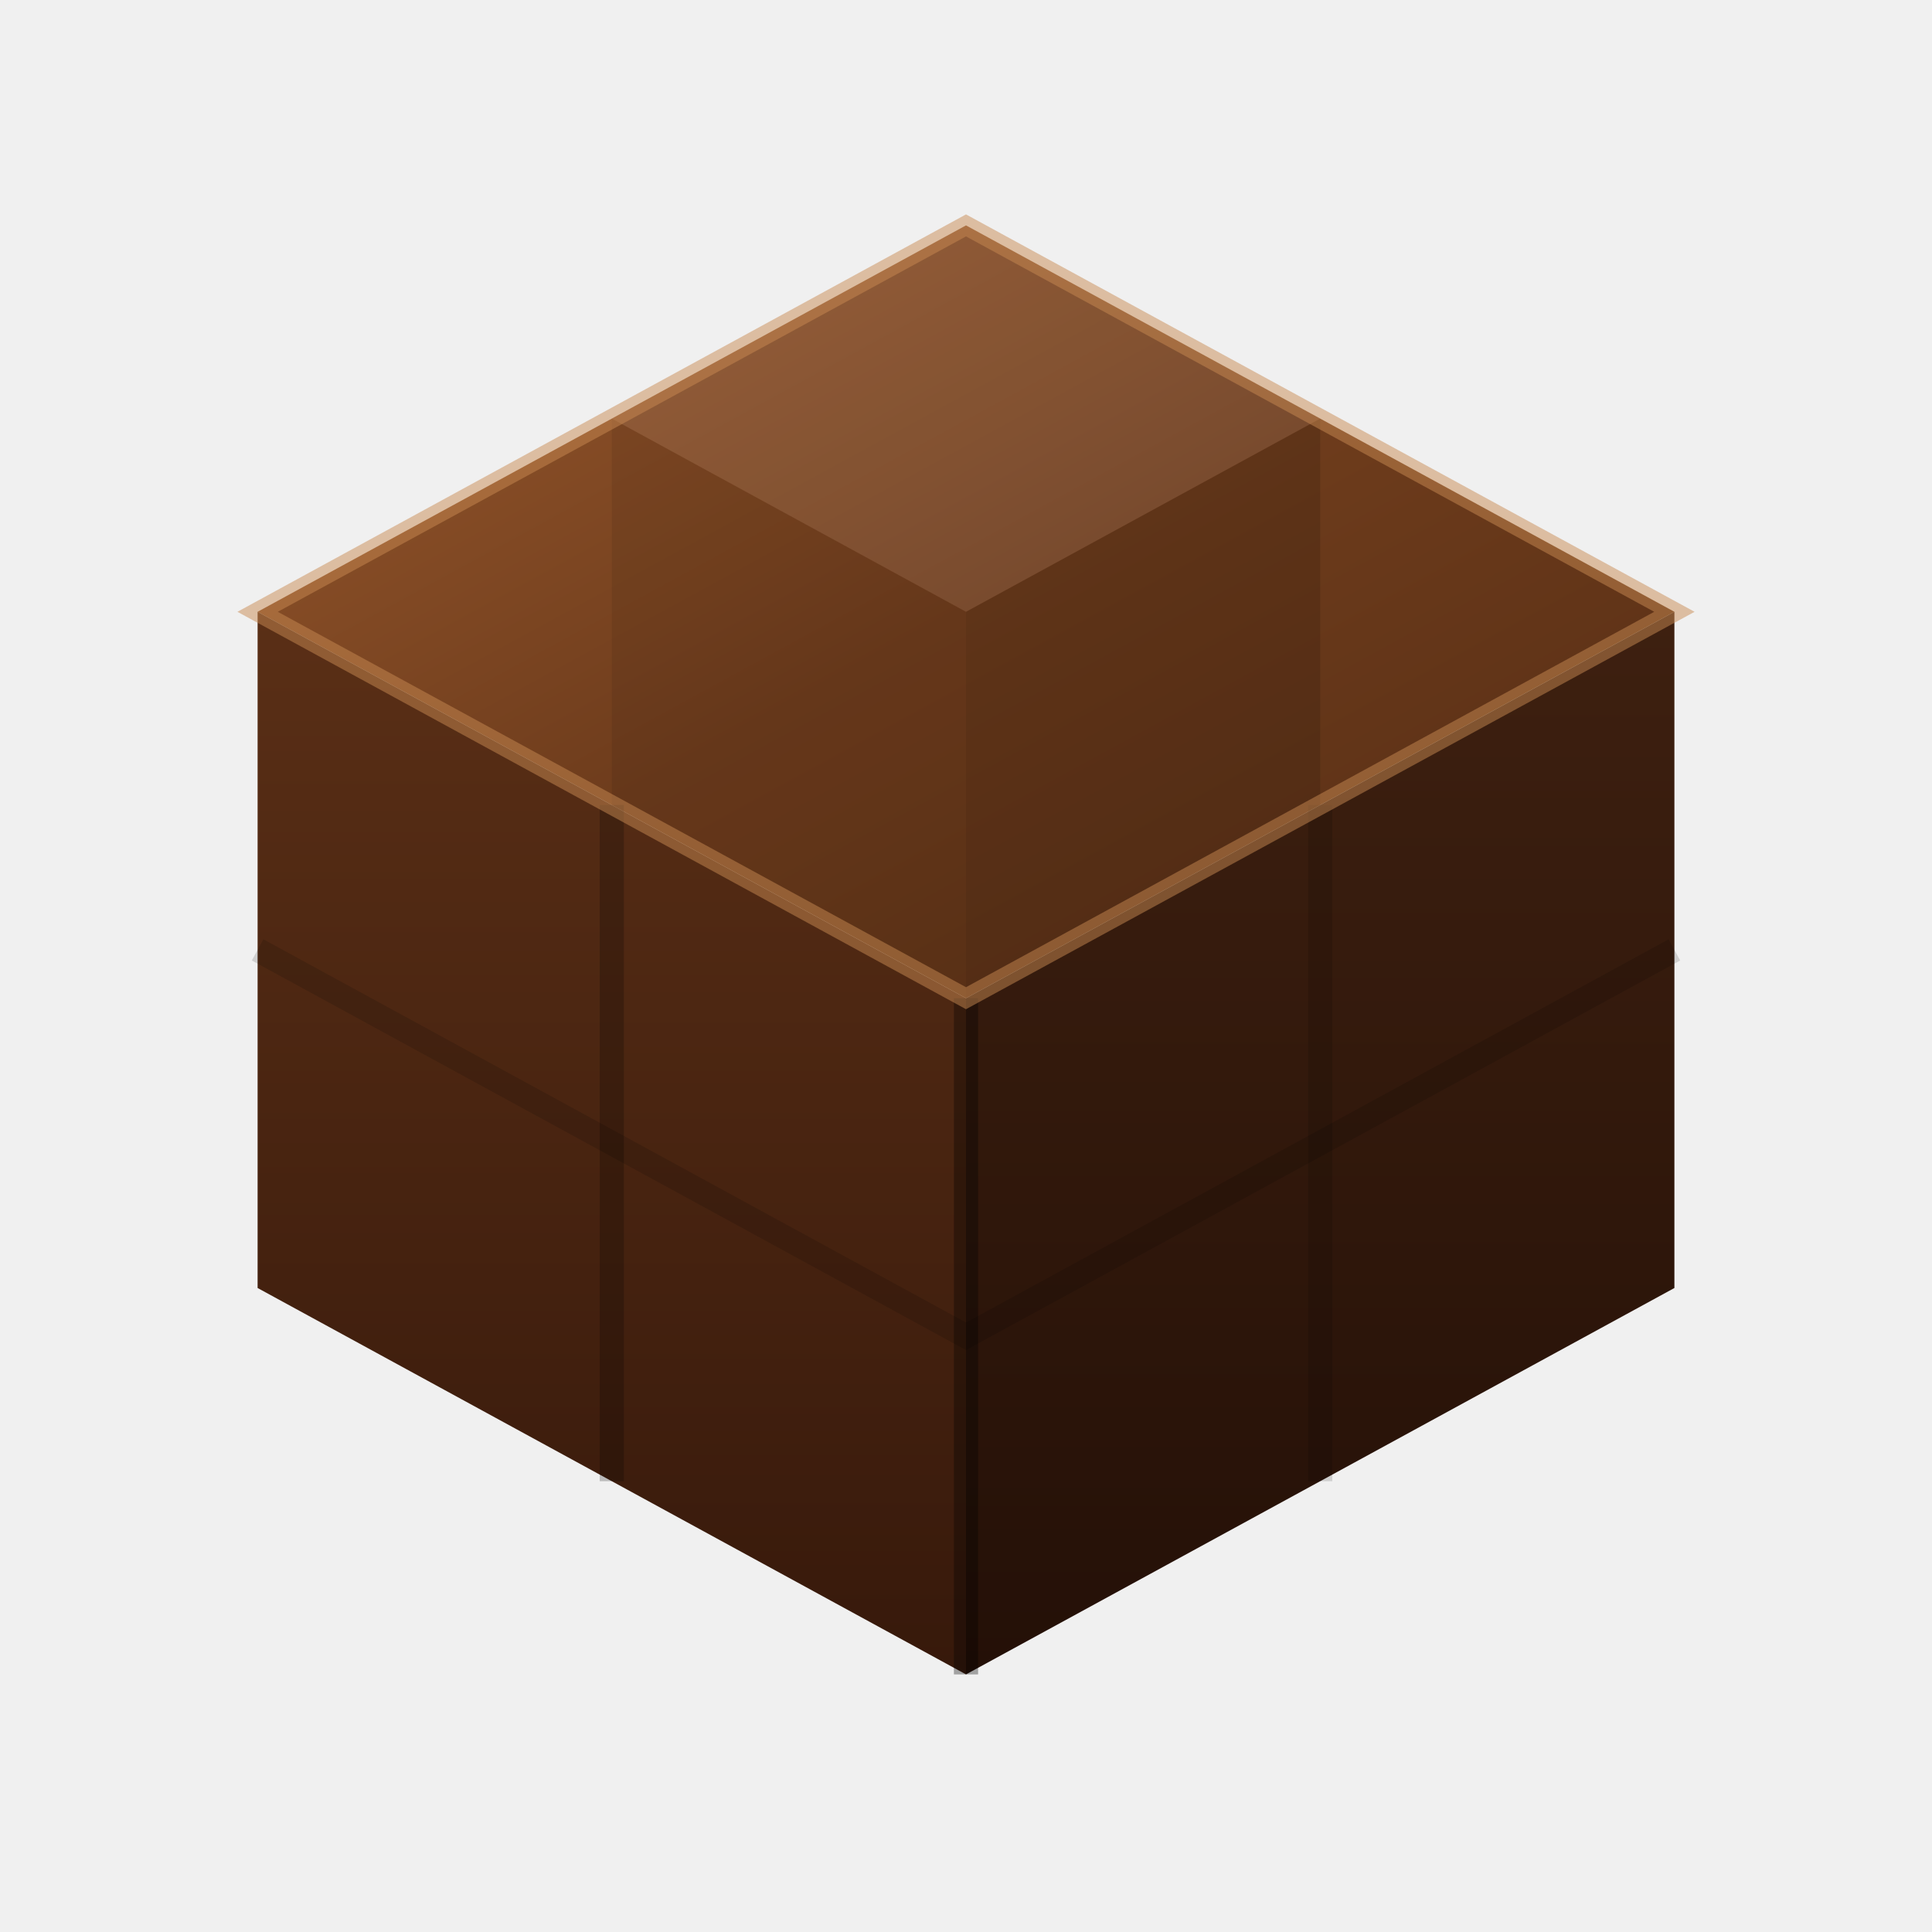
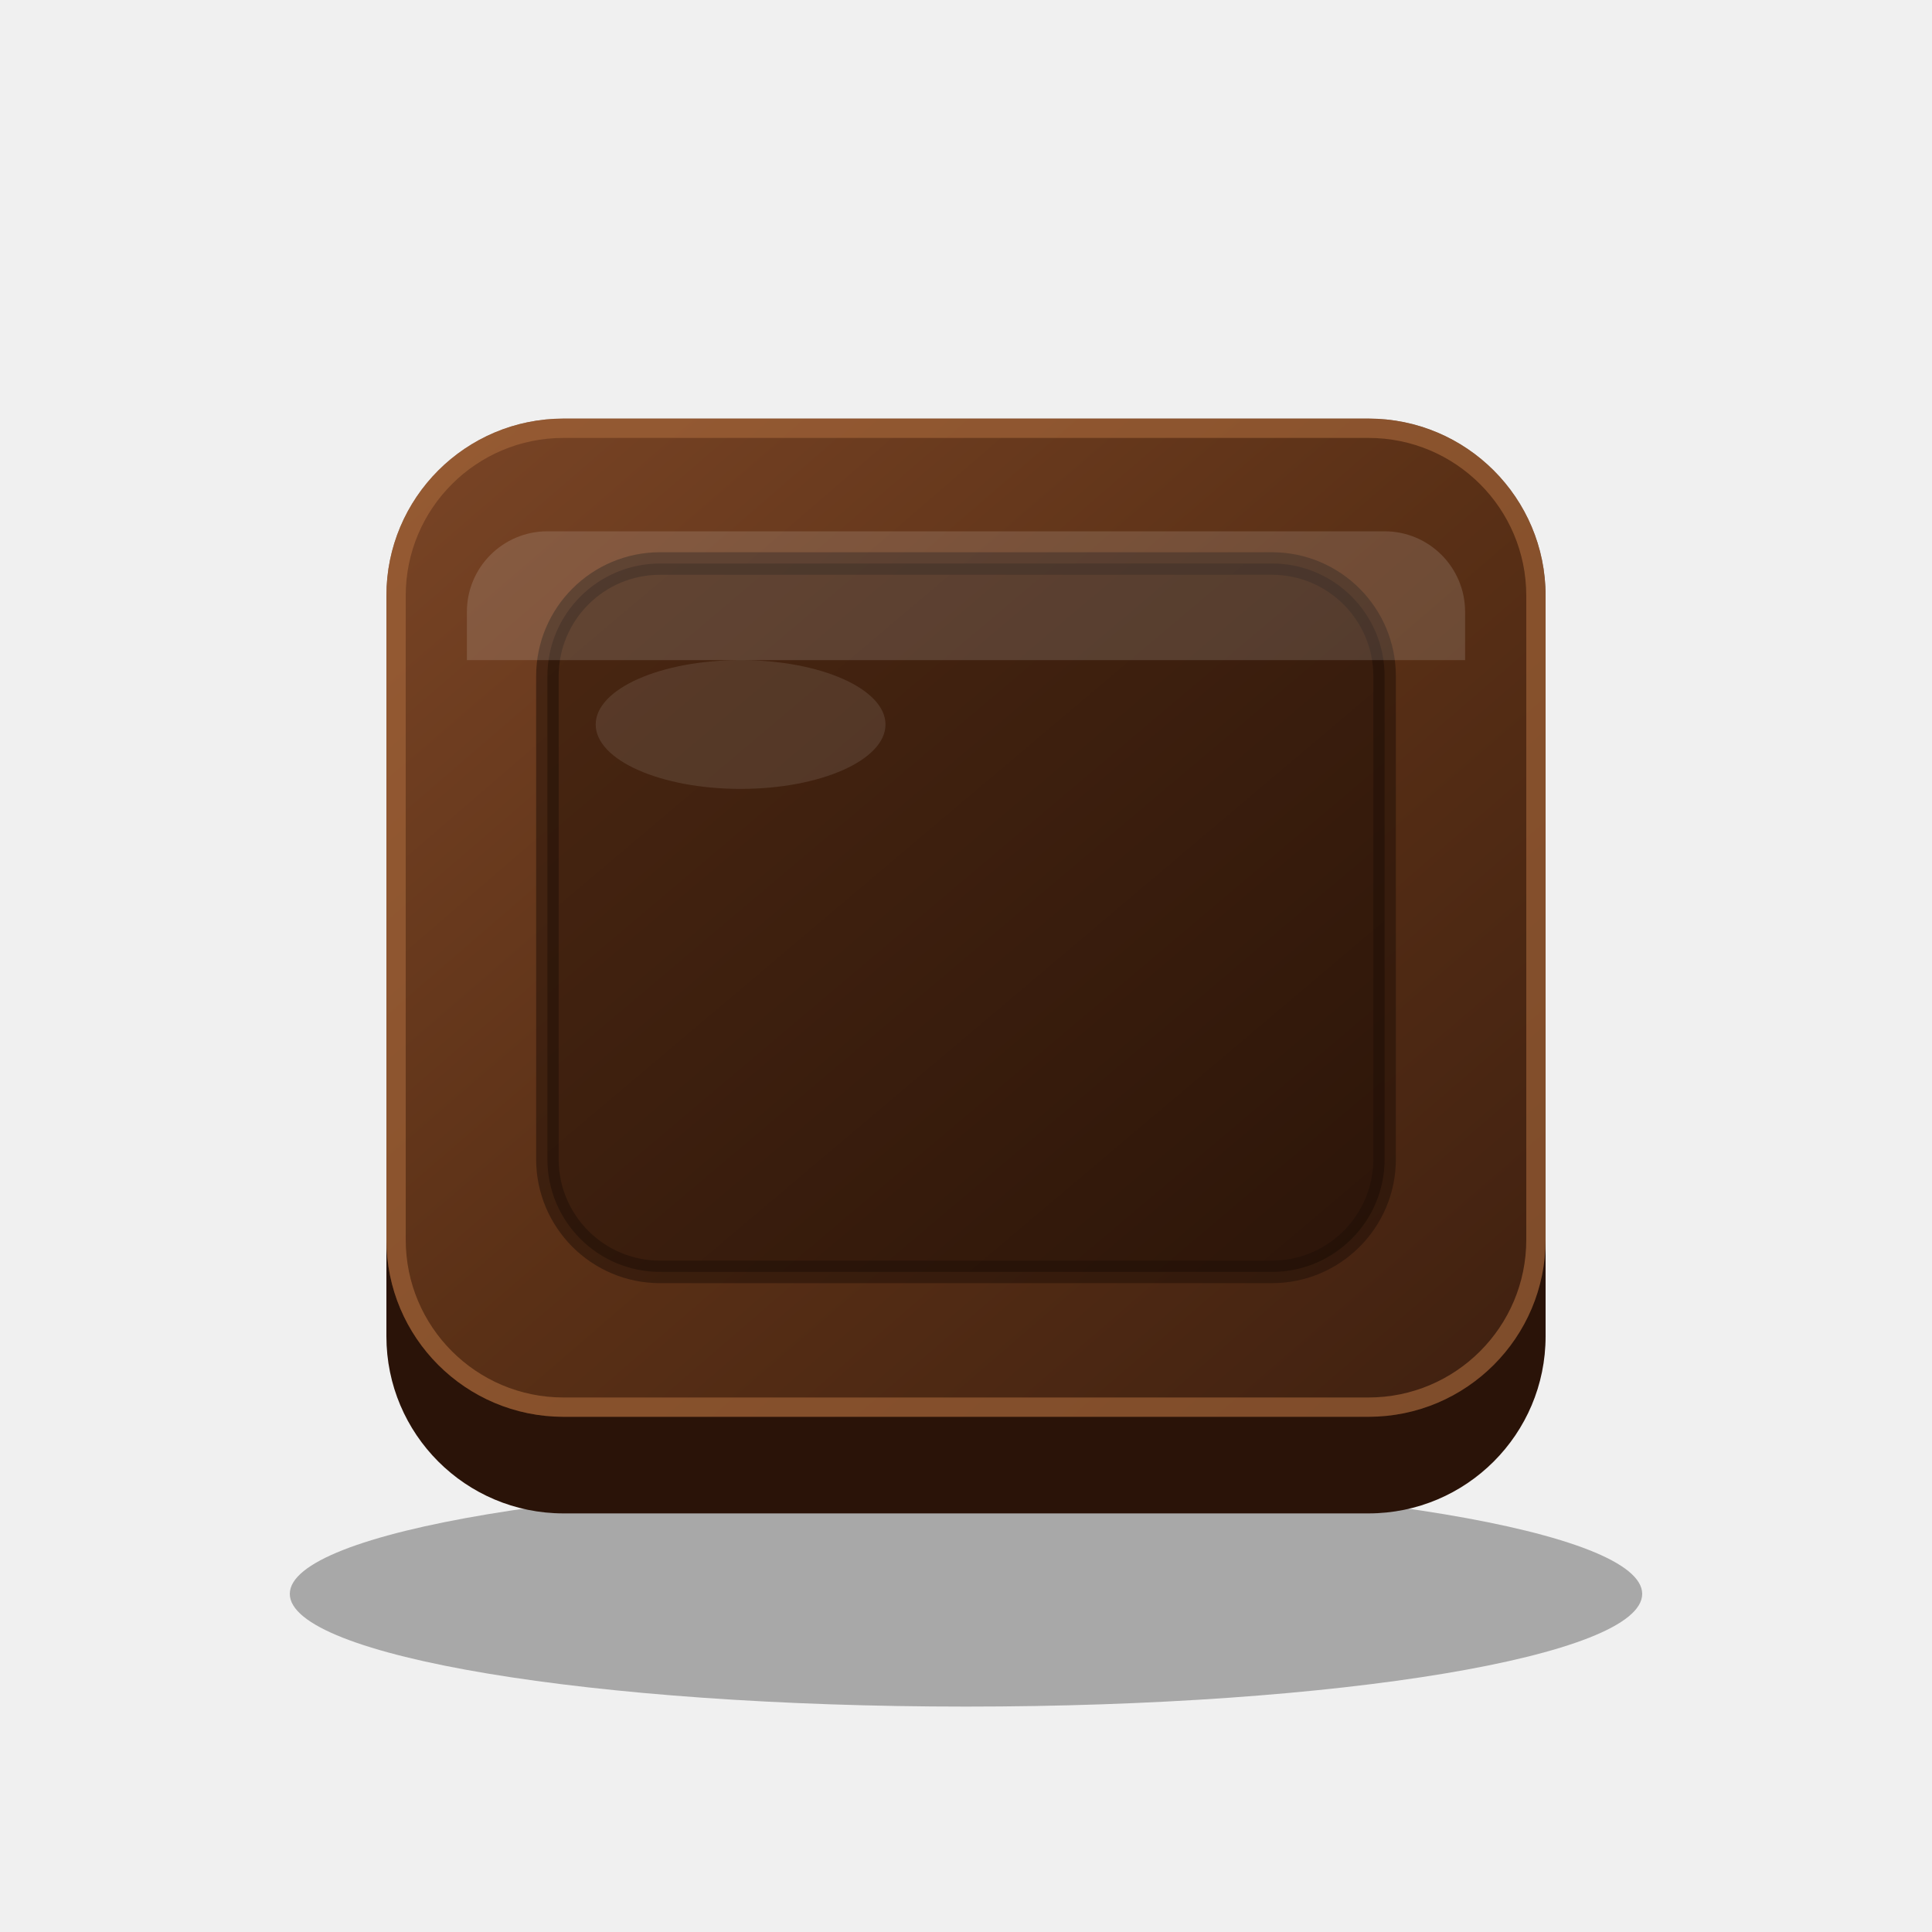
- <svg xmlns="http://www.w3.org/2000/svg" viewBox="0 0 120 120" width="120" height="120" role="img" aria-label="Pedaço de chocolate">
+ <svg xmlns="http://www.w3.org/2000/svg" viewBox="0 0 120 120" width="120" height="120" role="img" aria-label="Quadradinho de chocolate">
  <defs>
-     <linearGradient id="ctop" x1="0" y1="0" x2="1" y2="1">
-       <stop offset="0" stop-color="#9a5a2e" />
-       <stop offset=".5" stop-color="#6e3c1c" />
-       <stop offset="1" stop-color="#542c13" />
+     <linearGradient id="choc" x1="0" y1="0" x2="1" y2="1">
+       <stop offset="0" stop-color="#7a4526" />
+       <stop offset=".5" stop-color="#5a3016" />
+       <stop offset="1" stop-color="#3f2010" />
    </linearGradient>
-     <linearGradient id="cleft" x1="0" y1="0" x2="0" y2="1">
-       <stop offset="0" stop-color="#5a2f16" />
-       <stop offset="1" stop-color="#37190b" />
-     </linearGradient>
-     <linearGradient id="cright" x1="0" y1="0" x2="0" y2="1">
-       <stop offset="0" stop-color="#3e2010" />
-       <stop offset="1" stop-color="#241007" />
+     <linearGradient id="inner" x1="0" y1="0" x2="1" y2="1">
+       <stop offset="0" stop-color="#4a2712" />
+       <stop offset="1" stop-color="#2c1509" />
    </linearGradient>
  </defs>
-   <path d="M60 14 L104 38 L60 62 L16 38 Z" fill="url(#ctop)" />
-   <path d="M60 14 L82 26 L60 38 L38 26 Z" fill="#fff" opacity=".08" />
-   <path d="M38 26 L60 38 L60 62 L38 50 Z" fill="#000" opacity=".08" />
-   <path d="M82 26 L60 38 L60 62 L82 50 Z" fill="#000" opacity=".14" />
-   <path d="M16 38 L60 62 L60 104 L16 80 Z" fill="url(#cleft)" />
-   <path d="M104 38 L60 62 L60 104 L104 80 Z" fill="url(#cright)" />
-   <path d="M38 50 L38 92 M60 62 L60 104" stroke="#000" stroke-opacity=".22" stroke-width="1.5" />
-   <path d="M82 50 L82 92 M60 62 L60 104" stroke="#000" stroke-opacity=".14" stroke-width="1.5" />
-   <path d="M16 59 L60 83 L104 59" fill="none" stroke="#000" stroke-opacity=".14" stroke-width="1.5" />
-   <path d="M60 14 L104 38 L60 62 L16 38 Z" fill="none" stroke="#c98a52" stroke-opacity=".5" stroke-width="1.2" />
+   <ellipse cx="60" cy="99" rx="42" ry="7" fill="#000" opacity=".3" />
+   <rect x="24" y="32" width="72" height="62" rx="11" fill="#2a1308" />
+   <rect x="24" y="26" width="72" height="62" rx="11" fill="url(#choc)" />
+   <rect x="24.6" y="26.6" width="70.8" height="60.8" rx="10.4" fill="none" stroke="#a86a3c" stroke-opacity=".6" stroke-width="1.2" />
+   <rect x="34" y="35" width="52" height="44" rx="7" fill="url(#inner)" />
+   <rect x="34" y="35" width="52" height="44" rx="7" fill="none" stroke="#1f0e06" stroke-opacity=".5" stroke-width="1.4" />
+   <path d="M34 33 h52 a5 5 0 0 1 5 5 v3 H29 v-3 a5 5 0 0 1 5-5z" fill="#fff" opacity=".14" />
+   <ellipse cx="46" cy="45" rx="9" ry="4" fill="#fff" opacity=".1" />
</svg>
